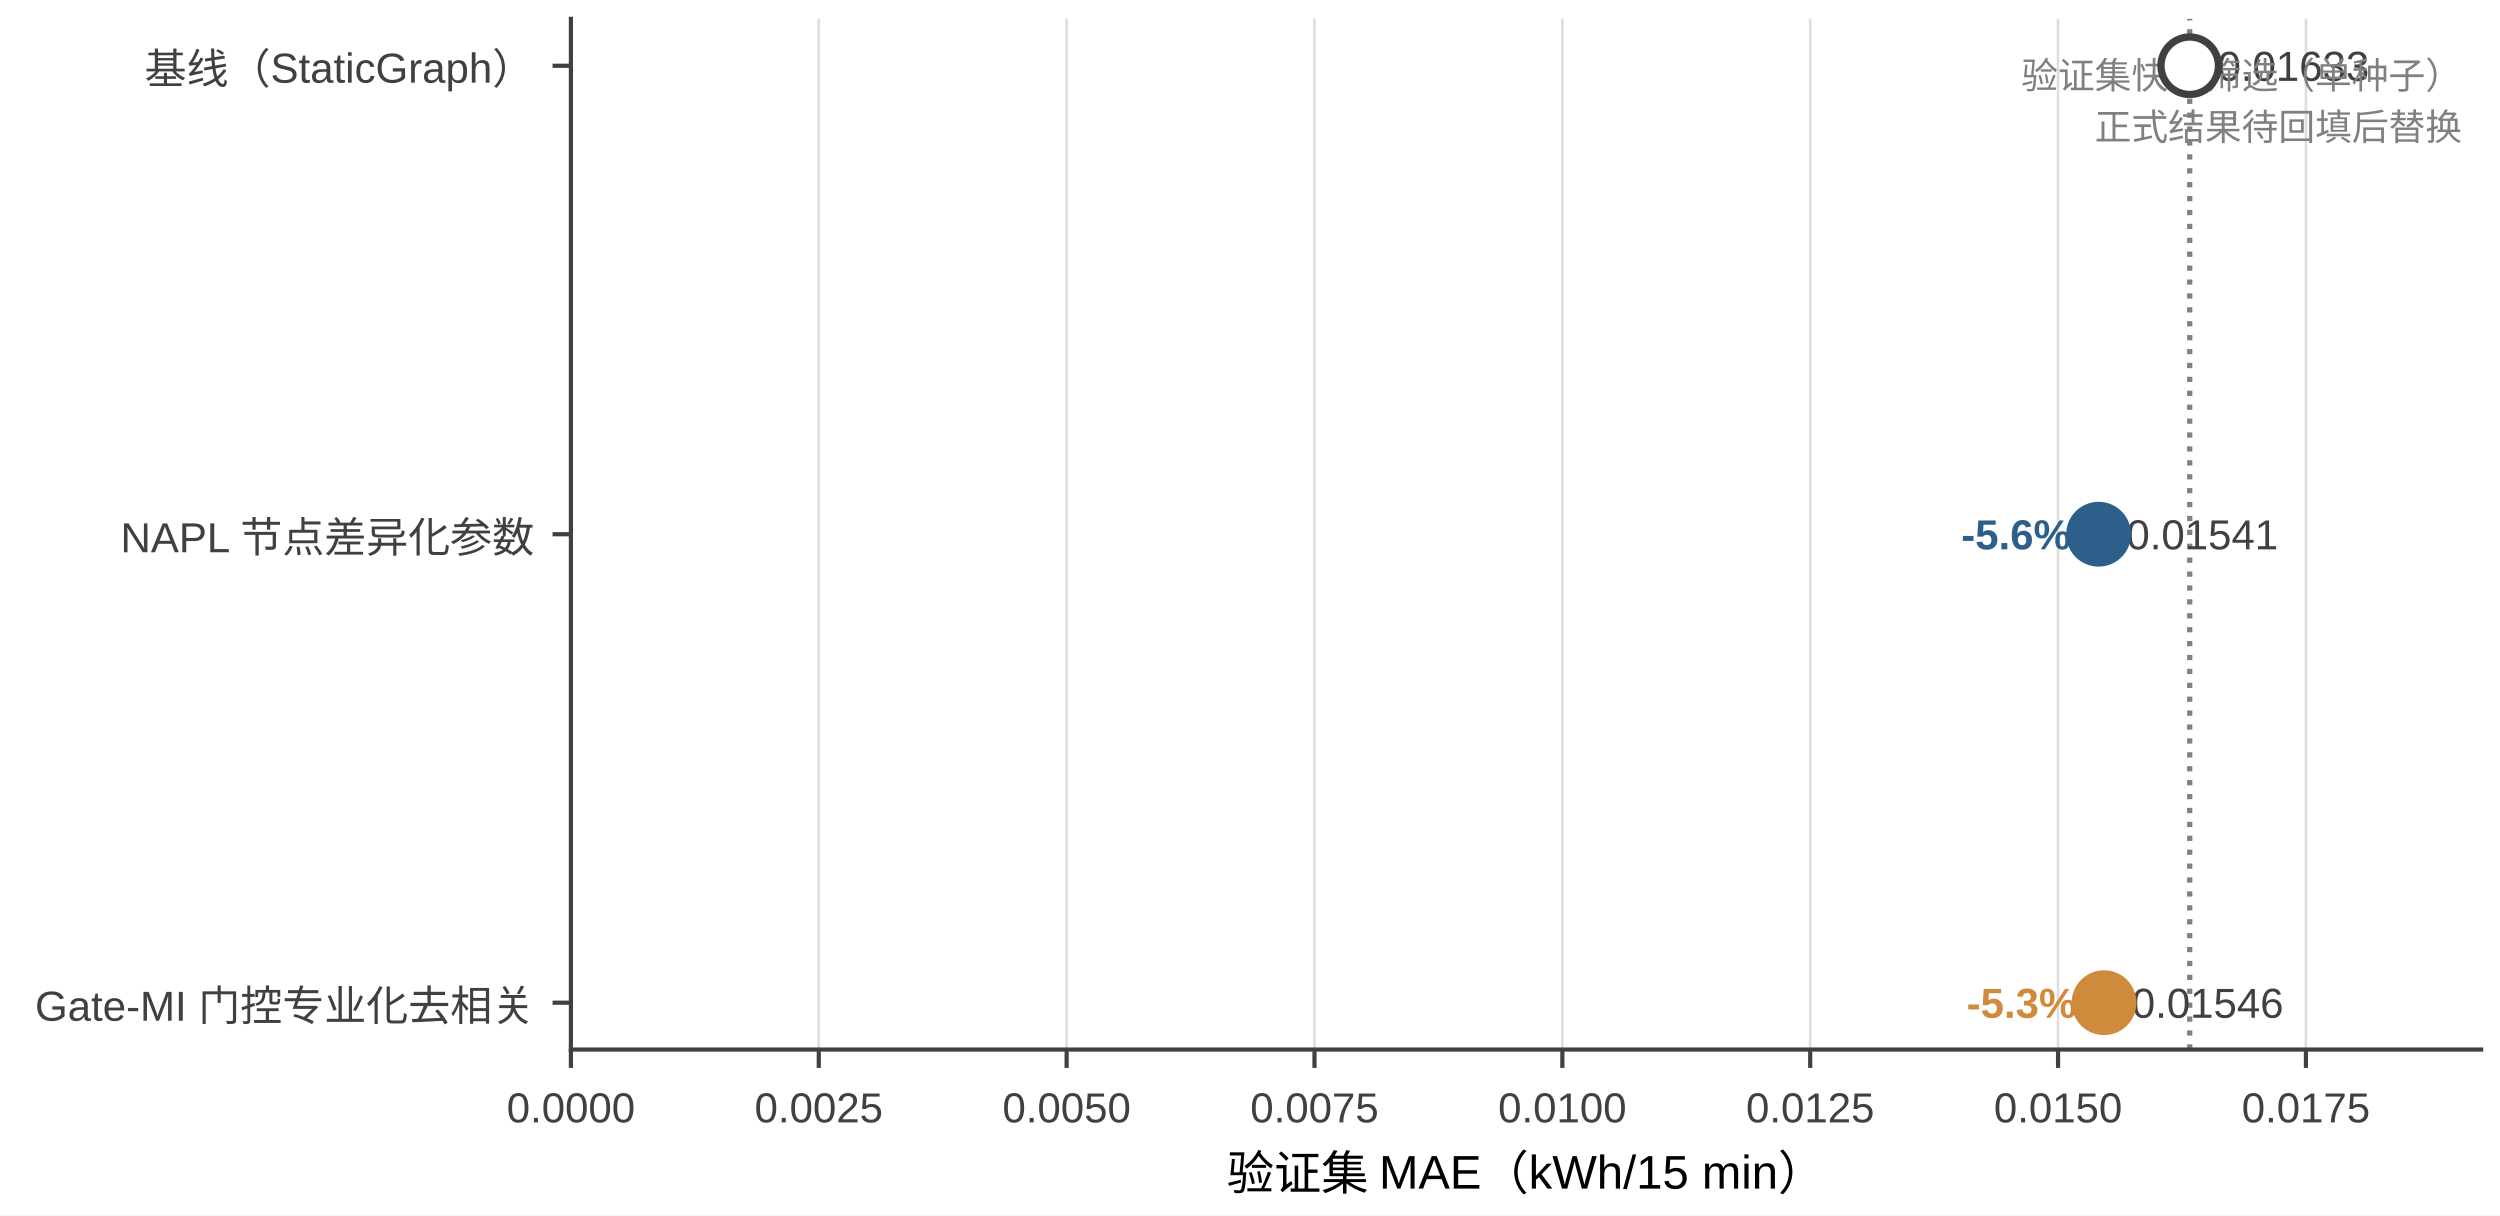
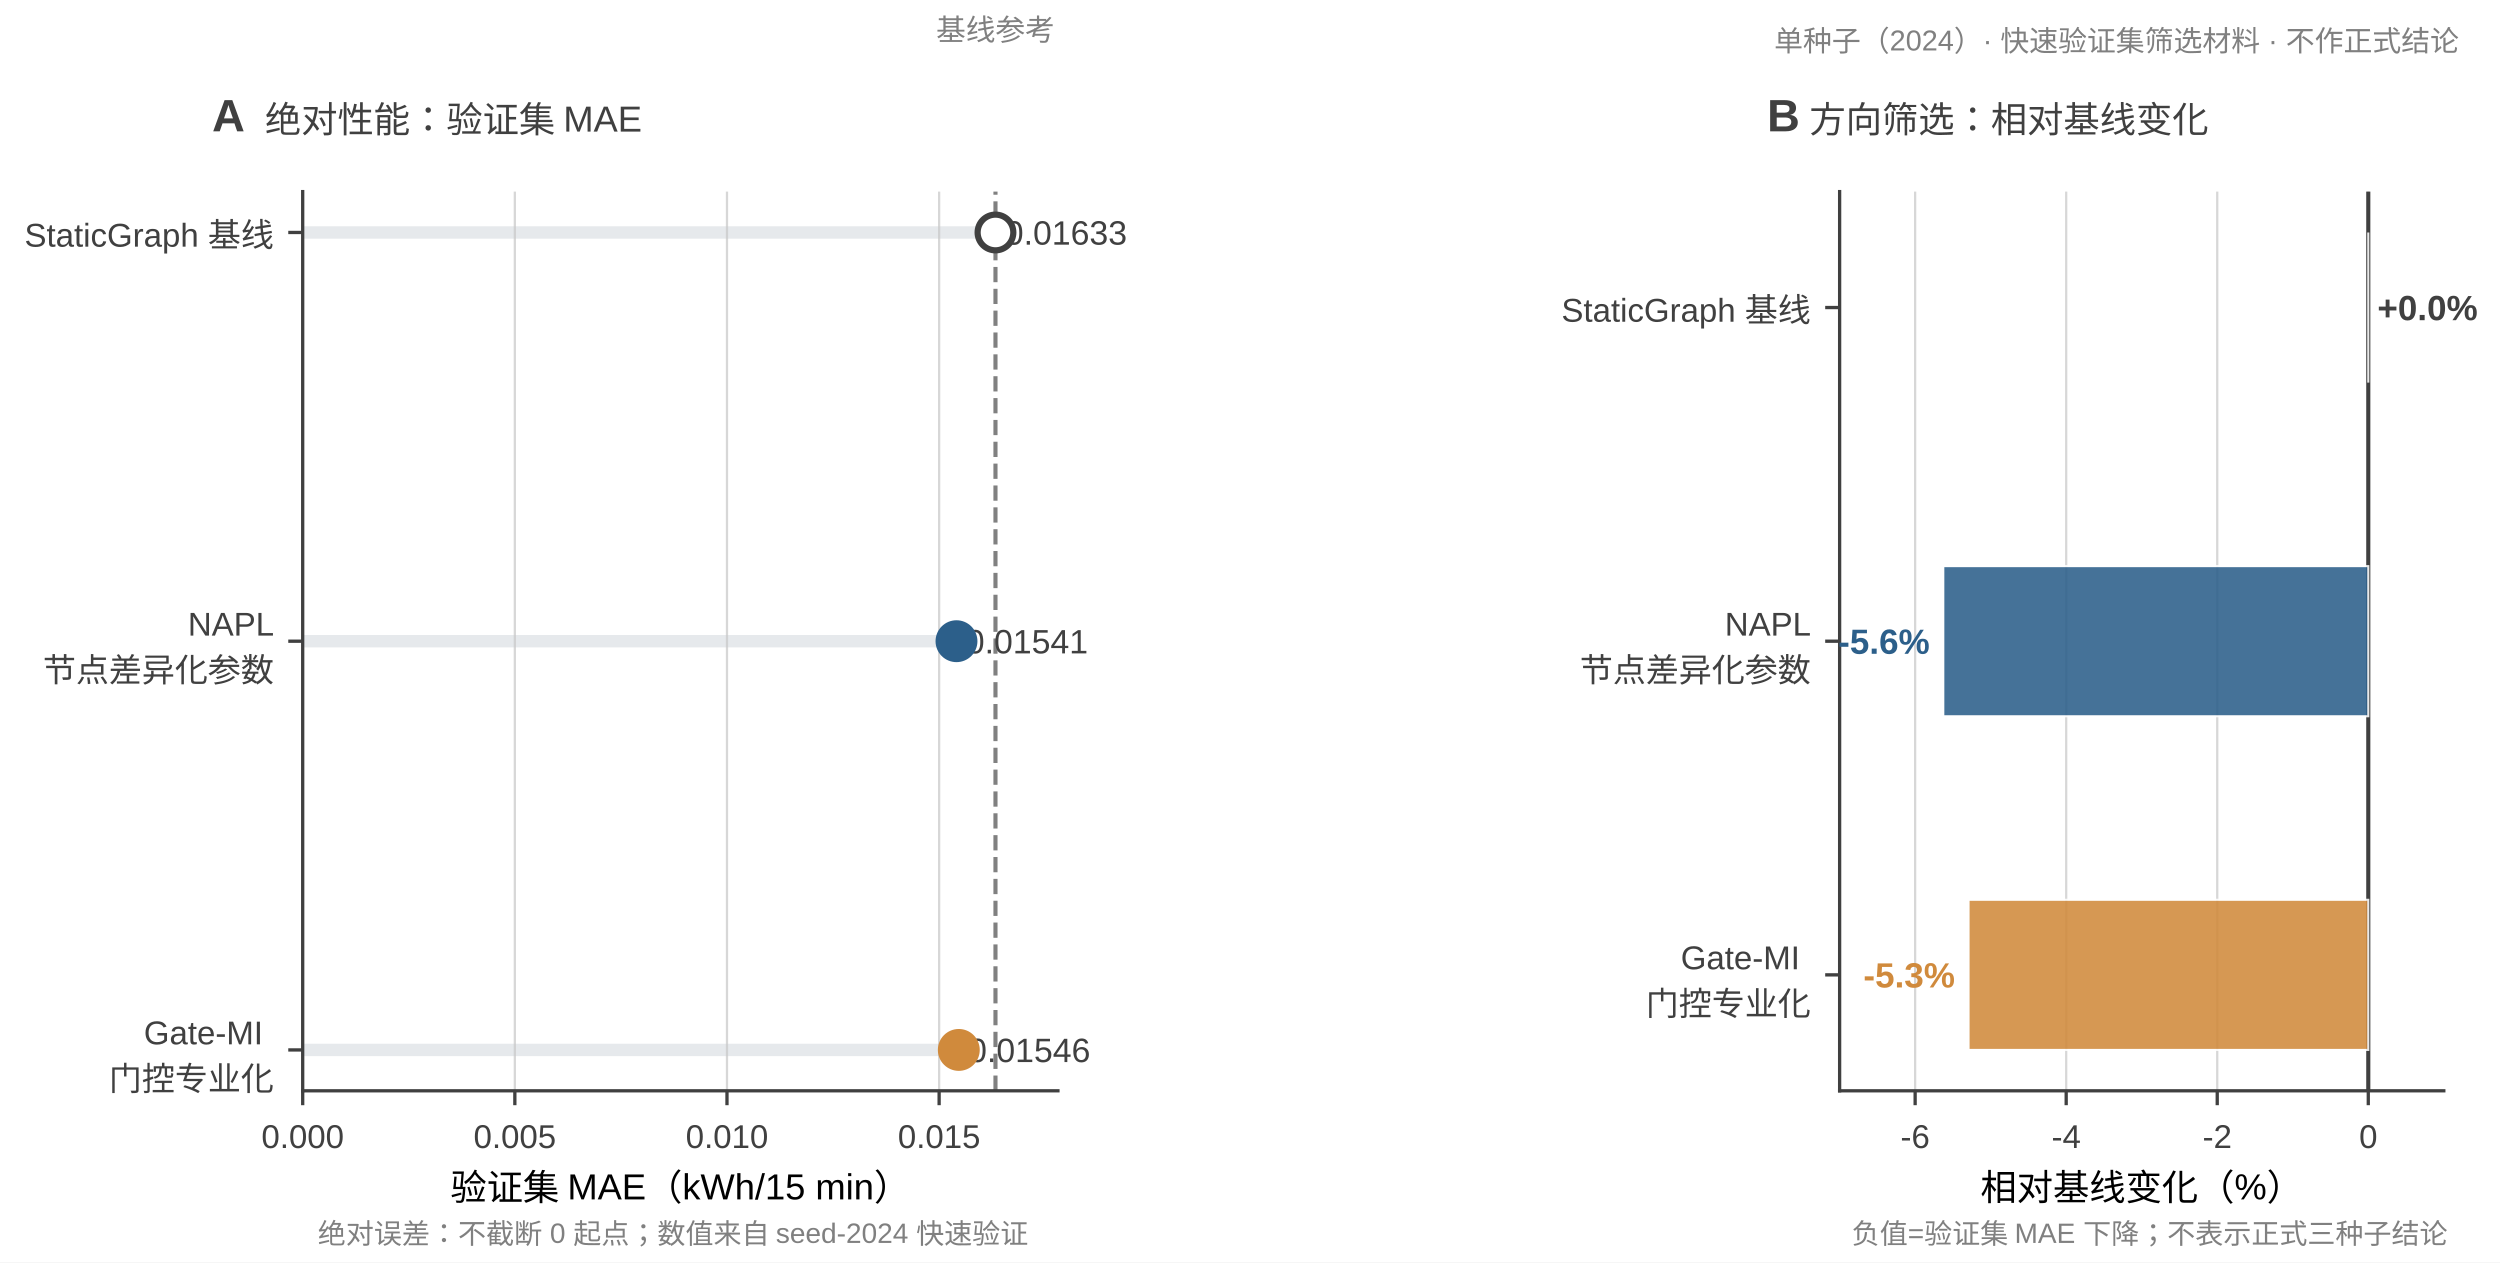
- <svg xmlns="http://www.w3.org/2000/svg" xmlns:xlink="http://www.w3.org/1999/xlink" width="476.4pt" height="231.6pt" viewBox="0 0 476.4 231.6" version="1.1">
+ <svg xmlns="http://www.w3.org/2000/svg" xmlns:xlink="http://www.w3.org/1999/xlink" width="606.28pt" height="306.154pt" viewBox="0 0 606.28 306.154" version="1.1">
  <defs>
    <style type="text/css">*{stroke-linejoin: round; stroke-linecap: butt}</style>
  </defs>
  <g id="figure_1">
    <g id="patch_1">
-       <path d="M 0 231.6  L 476.4 231.6  L 476.4 0  L 0 0  z " style="fill: #ffffff" />
+       <path d="M 0 306.154  L 606.28 306.154  L 606.28 0  L 0 0  z " style="fill: #ffffff" />
    </g>
    <g id="axes_1">
      <g id="patch_2">
-         <path d="M 108.793 200  L 472.8 200  L 472.8 3.6  L 108.793 3.6  z " style="fill: #ffffff" />
+         <path d="M 73.407 264.531  L 256.56 264.531  L 256.56 46.467  L 73.407 46.467  z " style="fill: #ffffff" />
+       </g>
+       <g id="LineCollection_1">
+         <path d="M 73.407 56.379  L 241.414 56.379  " clip-path="url(#pc84cbf4bb6)" style="fill: none; stroke: #e6e9ec; stroke-width: 3" />
+       </g>
+       <g id="LineCollection_2">
+         <path d="M 73.407 155.499  L 231.96 155.499  " clip-path="url(#pc84cbf4bb6)" style="fill: none; stroke: #e6e9ec; stroke-width: 3" />
+       </g>
+       <g id="LineCollection_3">
+         <path d="M 73.407 254.619  L 232.521 254.619  " clip-path="url(#pc84cbf4bb6)" style="fill: none; stroke: #e6e9ec; stroke-width: 3" />
      </g>
      <g id="matplotlib.axis_1">
        <g id="xtick_1">
          <g id="line2d_1">
-             <path d="M 108.793 200  L 108.793 3.6  " clip-path="url(#pc2a980e1f6)" style="fill: none; stroke: #c8c8c8; stroke-opacity: 0.6; stroke-width: 0.5; stroke-linecap: square" />
+             <path d="M 73.407 264.531  L 73.407 46.467  " clip-path="url(#pc84cbf4bb6)" style="fill: none; stroke: #c8c8c8; stroke-opacity: 0.72; stroke-width: 0.55; stroke-linecap: square" />
          </g>
          <g id="line2d_2">
            <defs>
-               <path id="m106926cb60" d="M 0 0  L 0 3.5  " style="stroke: #404040; stroke-width: 0.8" />
+               <path id="mcd61b8259a" d="M 0 0  L 0 3.5  " style="stroke: #404040; stroke-width: 0.8" />
            </defs>
            <g>
-               <use xlink:href="#m106926cb60" x="108.793" y="200" style="fill: #404040; stroke: #404040; stroke-width: 0.8" />
+               <use xlink:href="#mcd61b8259a" x="73.407" y="264.531" style="fill: #404040; stroke: #404040; stroke-width: 0.8" />
            </g>
          </g>
          <g id="text_1">
-             <text style="font-size: 8px; font-family: 'PingFang SC', 'Arial', 'Helvetica', 'DejaVu Sans', sans-serif; text-anchor: middle; fill: #404040" x="108.793" y="213.88" transform="rotate(-0 108.7925 213.8795)">0.0000</text>
+             <text style="font-size: 8px; font-family: 'PingFang SC', 'Arial', 'Helvetica', 'DejaVu Sans', sans-serif; text-anchor: middle; fill: #404040" x="73.407" y="278.411" transform="rotate(-0 73.4075 278.4112)">0.000</text>
          </g>
        </g>
        <g id="xtick_2">
          <g id="line2d_3">
-             <path d="M 156.024 200  L 156.024 3.6  " clip-path="url(#pc2a980e1f6)" style="fill: none; stroke: #c8c8c8; stroke-opacity: 0.6; stroke-width: 0.5; stroke-linecap: square" />
+             <path d="M 124.855 264.531  L 124.855 46.467  " clip-path="url(#pc84cbf4bb6)" style="fill: none; stroke: #c8c8c8; stroke-opacity: 0.72; stroke-width: 0.55; stroke-linecap: square" />
          </g>
          <g id="line2d_4">
            <g>
-               <use xlink:href="#m106926cb60" x="156.024" y="200" style="fill: #404040; stroke: #404040; stroke-width: 0.8" />
+               <use xlink:href="#mcd61b8259a" x="124.855" y="264.531" style="fill: #404040; stroke: #404040; stroke-width: 0.8" />
            </g>
          </g>
          <g id="text_2">
-             <text style="font-size: 8px; font-family: 'PingFang SC', 'Arial', 'Helvetica', 'DejaVu Sans', sans-serif; text-anchor: middle; fill: #404040" x="156.024" y="213.88" transform="rotate(-0 156.0243 213.8795)">0.0025</text>
+             <text style="font-size: 8px; font-family: 'PingFang SC', 'Arial', 'Helvetica', 'DejaVu Sans', sans-serif; text-anchor: middle; fill: #404040" x="124.855" y="278.411" transform="rotate(-0 124.8548 278.4112)">0.005</text>
          </g>
        </g>
        <g id="xtick_3">
          <g id="line2d_5">
-             <path d="M 203.256 200  L 203.256 3.6  " clip-path="url(#pc2a980e1f6)" style="fill: none; stroke: #c8c8c8; stroke-opacity: 0.6; stroke-width: 0.5; stroke-linecap: square" />
+             <path d="M 176.302 264.531  L 176.302 46.467  " clip-path="url(#pc84cbf4bb6)" style="fill: none; stroke: #c8c8c8; stroke-opacity: 0.72; stroke-width: 0.55; stroke-linecap: square" />
          </g>
          <g id="line2d_6">
            <g>
-               <use xlink:href="#m106926cb60" x="203.256" y="200" style="fill: #404040; stroke: #404040; stroke-width: 0.8" />
+               <use xlink:href="#mcd61b8259a" x="176.302" y="264.531" style="fill: #404040; stroke: #404040; stroke-width: 0.8" />
            </g>
          </g>
          <g id="text_3">
-             <text style="font-size: 8px; font-family: 'PingFang SC', 'Arial', 'Helvetica', 'DejaVu Sans', sans-serif; text-anchor: middle; fill: #404040" x="203.256" y="213.88" transform="rotate(-0 203.2562 213.8795)">0.0050</text>
+             <text style="font-size: 8px; font-family: 'PingFang SC', 'Arial', 'Helvetica', 'DejaVu Sans', sans-serif; text-anchor: middle; fill: #404040" x="176.302" y="278.411" transform="rotate(-0 176.3021 278.4112)">0.010</text>
          </g>
        </g>
        <g id="xtick_4">
          <g id="line2d_7">
-             <path d="M 250.488 200  L 250.488 3.6  " clip-path="url(#pc2a980e1f6)" style="fill: none; stroke: #c8c8c8; stroke-opacity: 0.6; stroke-width: 0.5; stroke-linecap: square" />
+             <path d="M 227.749 264.531  L 227.749 46.467  " clip-path="url(#pc84cbf4bb6)" style="fill: none; stroke: #c8c8c8; stroke-opacity: 0.72; stroke-width: 0.55; stroke-linecap: square" />
          </g>
          <g id="line2d_8">
            <g>
-               <use xlink:href="#m106926cb60" x="250.488" y="200" style="fill: #404040; stroke: #404040; stroke-width: 0.8" />
+               <use xlink:href="#mcd61b8259a" x="227.749" y="264.531" style="fill: #404040; stroke: #404040; stroke-width: 0.8" />
            </g>
          </g>
          <g id="text_4">
-             <text style="font-size: 8px; font-family: 'PingFang SC', 'Arial', 'Helvetica', 'DejaVu Sans', sans-serif; text-anchor: middle; fill: #404040" x="250.488" y="213.88" transform="rotate(-0 250.488 213.8795)">0.0075</text>
-           </g>
-         </g>
-         <g id="xtick_5">
-           <g id="line2d_9">
-             <path d="M 297.72 200  L 297.72 3.6  " clip-path="url(#pc2a980e1f6)" style="fill: none; stroke: #c8c8c8; stroke-opacity: 0.6; stroke-width: 0.5; stroke-linecap: square" />
-           </g>
-           <g id="line2d_10">
-             <g>
-               <use xlink:href="#m106926cb60" x="297.72" y="200" style="fill: #404040; stroke: #404040; stroke-width: 0.8" />
-             </g>
-           </g>
-           <g id="text_5">
-             <text style="font-size: 8px; font-family: 'PingFang SC', 'Arial', 'Helvetica', 'DejaVu Sans', sans-serif; text-anchor: middle; fill: #404040" x="297.72" y="213.88" transform="rotate(-0 297.7198 213.8795)">0.0100</text>
-           </g>
-         </g>
-         <g id="xtick_6">
-           <g id="line2d_11">
-             <path d="M 344.952 200  L 344.952 3.6  " clip-path="url(#pc2a980e1f6)" style="fill: none; stroke: #c8c8c8; stroke-opacity: 0.6; stroke-width: 0.5; stroke-linecap: square" />
-           </g>
-           <g id="line2d_12">
-             <g>
-               <use xlink:href="#m106926cb60" x="344.952" y="200" style="fill: #404040; stroke: #404040; stroke-width: 0.8" />
-             </g>
-           </g>
-           <g id="text_6">
-             <text style="font-size: 8px; font-family: 'PingFang SC', 'Arial', 'Helvetica', 'DejaVu Sans', sans-serif; text-anchor: middle; fill: #404040" x="344.952" y="213.88" transform="rotate(-0 344.9516 213.8795)">0.0125</text>
-           </g>
-         </g>
-         <g id="xtick_7">
-           <g id="line2d_13">
-             <path d="M 392.183 200  L 392.183 3.6  " clip-path="url(#pc2a980e1f6)" style="fill: none; stroke: #c8c8c8; stroke-opacity: 0.6; stroke-width: 0.5; stroke-linecap: square" />
-           </g>
-           <g id="line2d_14">
-             <g>
-               <use xlink:href="#m106926cb60" x="392.183" y="200" style="fill: #404040; stroke: #404040; stroke-width: 0.8" />
-             </g>
-           </g>
-           <g id="text_7">
-             <text style="font-size: 8px; font-family: 'PingFang SC', 'Arial', 'Helvetica', 'DejaVu Sans', sans-serif; text-anchor: middle; fill: #404040" x="392.183" y="213.88" transform="rotate(-0 392.1835 213.8795)">0.0150</text>
-           </g>
-         </g>
-         <g id="xtick_8">
-           <g id="line2d_15">
-             <path d="M 439.415 200  L 439.415 3.6  " clip-path="url(#pc2a980e1f6)" style="fill: none; stroke: #c8c8c8; stroke-opacity: 0.6; stroke-width: 0.5; stroke-linecap: square" />
-           </g>
-           <g id="line2d_16">
-             <g>
-               <use xlink:href="#m106926cb60" x="439.415" y="200" style="fill: #404040; stroke: #404040; stroke-width: 0.8" />
-             </g>
-           </g>
-           <g id="text_8">
-             <text style="font-size: 8px; font-family: 'PingFang SC', 'Arial', 'Helvetica', 'DejaVu Sans', sans-serif; text-anchor: middle; fill: #404040" x="439.415" y="213.88" transform="rotate(-0 439.4153 213.8795)">0.0175</text>
-           </g>
-         </g>
-         <g id="text_9">
-           <text style="font-size: 9px; font-family: 'PingFang SC', 'Arial', 'Helvetica', 'DejaVu Sans', sans-serif; text-anchor: middle" x="290.796" y="226.74" transform="rotate(-0 290.796 226.7395)">验证集 MAE（kWh/15 min）</text>
+             <text style="font-size: 8px; font-family: 'PingFang SC', 'Arial', 'Helvetica', 'DejaVu Sans', sans-serif; text-anchor: middle; fill: #404040" x="227.749" y="278.411" transform="rotate(-0 227.7495 278.4112)">0.015</text>
+           </g>
+         </g>
+         <g id="text_5">
+           <text style="font-size: 8.8px; font-family: 'PingFang SC', 'Arial', 'Helvetica', 'DejaVu Sans', sans-serif; text-anchor: middle" x="164.984" y="291.099" transform="rotate(-0 164.9837 291.0992)">验证集 MAE（kWh/15 min）</text>
        </g>
      </g>
      <g id="matplotlib.axis_2">
        <g id="ytick_1">
-           <g id="line2d_17">
+           <g id="line2d_9">
            <defs>
-               <path id="mdd0e8ecd3e" d="M 0 0  L -3.5 0  " style="stroke: #404040; stroke-width: 0.8" />
+               <path id="mdaab9b5d27" d="M 0 0  L -3.5 0  " style="stroke: #404040; stroke-width: 0.8" />
            </defs>
            <g>
-               <use xlink:href="#mdd0e8ecd3e" x="108.793" y="12.527" style="fill: #404040; stroke: #404040; stroke-width: 0.8" />
-             </g>
-           </g>
-           <g id="text_10">
-             <text style="font-size: 8px; font-family: 'PingFang SC', 'Arial', 'Helvetica', 'DejaVu Sans', sans-serif; text-anchor: end; fill: #404040" x="101.793" y="15.967" transform="rotate(-0 101.7925 15.96725)">基线（StaticGraph）</text>
+               <use xlink:href="#mdaab9b5d27" x="73.407" y="56.379" style="fill: #404040; stroke: #404040; stroke-width: 0.8" />
+             </g>
+           </g>
+           <g id="text_6">
+             <text style="font-size: 8px; font-family: 'PingFang SC', 'Arial', 'Helvetica', 'DejaVu Sans', sans-serif; text-anchor: end; fill: #404040" x="66.407" y="59.819" transform="rotate(-0 66.4075 59.81854)">StaticGraph 基线</text>
          </g>
        </g>
        <g id="ytick_2">
-           <g id="line2d_18">
-             <g>
-               <use xlink:href="#mdd0e8ecd3e" x="108.793" y="101.8" style="fill: #404040; stroke: #404040; stroke-width: 0.8" />
-             </g>
-           </g>
-           <g id="text_11">
-             <text style="font-size: 8px; font-family: 'PingFang SC', 'Arial', 'Helvetica', 'DejaVu Sans', sans-serif; text-anchor: end; fill: #404040" x="101.793" y="105.24" transform="rotate(-0 101.7925 105.2398)">NAPL 节点差异化参数</text>
+           <g id="line2d_10">
+             <g>
+               <use xlink:href="#mdaab9b5d27" x="73.407" y="155.499" style="fill: #404040; stroke: #404040; stroke-width: 0.8" />
+             </g>
+           </g>
+           <g id="text_7">
+             <text style="font-size: 8px; font-family: 'PingFang SC', 'Arial', 'Helvetica', 'DejaVu Sans', sans-serif; fill: #404040" transform="translate(45.55875 154.1389)">NAPL</text>
+             <text style="font-size: 8px; font-family: 'PingFang SC', 'Arial', 'Helvetica', 'DejaVu Sans', sans-serif; fill: #404040" transform="translate(10.4075 165.3389)">节点差异化参数</text>
          </g>
        </g>
        <g id="ytick_3">
-           <g id="line2d_19">
-             <g>
-               <use xlink:href="#mdd0e8ecd3e" x="108.793" y="191.072" style="fill: #404040; stroke: #404040; stroke-width: 0.8" />
-             </g>
-           </g>
-           <g id="text_12">
-             <text style="font-size: 8px; font-family: 'PingFang SC', 'Arial', 'Helvetica', 'DejaVu Sans', sans-serif; text-anchor: end; fill: #404040" x="101.793" y="194.512" transform="rotate(-0 101.7925 194.5123)">Gate-MI 门控专业化去相关</text>
-           </g>
-         </g>
-       </g>
-       <g id="line2d_20">
-         <path d="M 417.273 200  L 417.273 3.6  " clip-path="url(#pc2a980e1f6)" style="fill: none; stroke-dasharray: 1,1.65; stroke-dashoffset: 0; stroke: #808080" />
+           <g id="line2d_11">
+             <g>
+               <use xlink:href="#mdaab9b5d27" x="73.407" y="254.619" style="fill: #404040; stroke: #404040; stroke-width: 0.8" />
+             </g>
+           </g>
+           <g id="text_8">
+             <text style="font-size: 8px; font-family: 'PingFang SC', 'Arial', 'Helvetica', 'DejaVu Sans', sans-serif; fill: #404040" transform="translate(34.87875 253.2592)">Gate-MI</text>
+             <text style="font-size: 8px; font-family: 'PingFang SC', 'Arial', 'Helvetica', 'DejaVu Sans', sans-serif; fill: #404040" transform="translate(26.4075 264.4592)">门控专业化</text>
+           </g>
+         </g>
+       </g>
+       <g id="line2d_12">
+         <path d="M 241.414 264.531  L 241.414 46.467  " clip-path="url(#pc84cbf4bb6)" style="fill: none; stroke-dasharray: 3.7,1.6; stroke-dashoffset: 0; stroke: #808080" />
      </g>
      <g id="patch_3">
-         <path d="M 108.793 200  L 108.793 3.6  " style="fill: none; stroke: #404040; stroke-width: 0.8; stroke-linejoin: miter; stroke-linecap: square" />
+         <path d="M 73.407 264.531  L 73.407 46.467  " style="fill: none; stroke: #404040; stroke-width: 0.8; stroke-linejoin: miter; stroke-linecap: square" />
      </g>
      <g id="patch_4">
-         <path d="M 108.793 200  L 472.8 200  " style="fill: none; stroke: #404040; stroke-width: 0.8; stroke-linejoin: miter; stroke-linecap: square" />
+         <path d="M 73.407 264.531  L 256.56 264.531  " style="fill: none; stroke: #404040; stroke-width: 0.8; stroke-linejoin: miter; stroke-linecap: square" />
+       </g>
+       <g id="text_9">
+         <text style="font-size: 8.2px; font-family: 'PingFang SC', 'Arial', 'Helvetica', 'DejaVu Sans', sans-serif; text-anchor: start; fill: #404040" x="243.678" y="59.331" transform="rotate(-0 243.6775 59.33054)">0.01633</text>
+       </g>
+       <g id="text_10">
+         <text style="font-size: 8.2px; font-family: 'PingFang SC', 'Arial', 'Helvetica', 'DejaVu Sans', sans-serif; text-anchor: start; fill: #404040" x="234.224" y="158.451" transform="rotate(-0 234.2236 158.4509)">0.01541</text>
+       </g>
+       <g id="text_11">
+         <text style="font-size: 8.2px; font-family: 'PingFang SC', 'Arial', 'Helvetica', 'DejaVu Sans', sans-serif; text-anchor: start; fill: #404040" x="234.785" y="257.571" transform="rotate(-0 234.7851 257.5712)">0.01546</text>
+       </g>
+       <g id="text_12">
+         <text style="font-size: 7.2px; font-family: 'PingFang SC', 'Arial', 'Helvetica', 'DejaVu Sans', sans-serif; text-anchor: middle; fill: #808080" x="241.414" y="9.792" transform="rotate(-0 241.4139 9.792)">基线参考</text>
      </g>
      <g id="text_13">
-         <text style="font-size: 8px; font-family: 'PingFang SC', 'Arial', 'Helvetica', 'DejaVu Sans', sans-serif; text-anchor: start; fill: #404040" x="422.563" y="15.407" transform="rotate(-0 422.563 15.40725)">0.01633</text>
+         <text style="font-size: 6.8px; font-family: 'PingFang SC', 'Arial', 'Helvetica', 'DejaVu Sans', sans-serif; text-anchor: start; fill: #808080" x="77.071" y="301.602" transform="rotate(-0 77.07055 301.6022)">绝对误差：不截断 0 起点；数值来自 seed-2024 快速验证</text>
      </g>
      <g id="text_14">
-         <text style="font-size: 8px; font-family: 'PingFang SC', 'Arial', 'Helvetica', 'DejaVu Sans', sans-serif; text-anchor: start; fill: #404040" x="405.204" y="104.68" transform="rotate(-0 405.2043 104.6798)">0.01541</text>
+         <text style="font-weight: 700; font-size: 11px; font-family: 'PingFang SC', 'Arial', 'Helvetica', 'DejaVu Sans', sans-serif; text-anchor: start; fill: #404040" x="51.429" y="31.843" transform="rotate(-0 51.42921 31.84263)">A</text>
      </g>
      <g id="text_15">
-         <text style="font-weight: 700; font-size: 8px; font-family: 'PingFang SC', 'Arial', 'Helvetica', 'DejaVu Sans', sans-serif; text-anchor: end; fill: #2c5f8a" x="394.624" y="104.68" transform="rotate(-0 394.6244 104.6798)">-5.6%</text>
-       </g>
-       <g id="text_16">
-         <text style="font-size: 8px; font-family: 'PingFang SC', 'Arial', 'Helvetica', 'DejaVu Sans', sans-serif; text-anchor: start; fill: #404040" x="406.235" y="193.952" transform="rotate(-0 406.2354 193.9523)">0.01546</text>
-       </g>
-       <g id="text_17">
-         <text style="font-weight: 700; font-size: 8px; font-family: 'PingFang SC', 'Arial', 'Helvetica', 'DejaVu Sans', sans-serif; text-anchor: end; fill: #d08a3c" x="395.656" y="193.952" transform="rotate(-0 395.6555 193.9523)">-5.3%</text>
-       </g>
-       <g id="text_18">
-         <text style="font-size: 7px; font-family: 'PingFang SC', 'Arial', 'Helvetica', 'DejaVu Sans', sans-serif; fill: #808080" transform="translate(385.1594 16.91199)">验证集快速筛选（单种子）</text>
-         <text style="font-size: 7px; font-family: 'PingFang SC', 'Arial', 'Helvetica', 'DejaVu Sans', sans-serif; fill: #808080" transform="translate(399.1594 26.71199)">正式结果待回填后替换</text>
+         <text style="font-size: 8.8px; font-family: 'PingFang SC', 'Arial', 'Helvetica', 'DejaVu Sans', sans-serif; text-anchor: start; fill: #404040" x="64.25" y="32.151" transform="rotate(-0 64.24988 32.15063)">绝对性能：验证集 MAE</text>
      </g>
      <g id="PathCollection_1">
        <defs>
-           <path id="m2da39f7ebb" d="M 0 5.477  C 1.453 5.477 2.846 4.9 3.873 3.873  C 4.9 2.846 5.477 1.453 5.477 0  C 5.477 -1.453 4.9 -2.846 3.873 -3.873  C 2.846 -4.9 1.453 -5.477 0 -5.477  C -1.453 -5.477 -2.846 -4.9 -3.873 -3.873  C -4.9 -2.846 -5.477 -1.453 -5.477 0  C -5.477 1.453 -4.9 2.846 -3.873 3.873  C -2.846 4.9 -1.453 5.477 0 5.477  z " style="stroke: #404040; stroke-width: 1.4" />
+           <path id="m8e04e44c29" d="M 0 4.33  C 1.148 4.33 2.25 3.874 3.062 3.062  C 3.874 2.25 4.33 1.148 4.33 0  C 4.33 -1.148 3.874 -2.25 3.062 -3.062  C 2.25 -3.874 1.148 -4.33 0 -4.33  C -1.148 -4.33 -2.25 -3.874 -3.062 -3.062  C -3.874 -2.25 -4.33 -1.148 -4.33 0  C -4.33 1.148 -3.874 2.25 -3.062 3.062  C -2.25 3.874 -1.148 4.33 0 4.33  z " style="stroke: #404040; stroke-width: 1.5" />
        </defs>
-         <g clip-path="url(#pc2a980e1f6)">
-           <use xlink:href="#m2da39f7ebb" x="417.273" y="12.527" style="fill: #ffffff; stroke: #404040; stroke-width: 1.4" />
+         <g clip-path="url(#pc84cbf4bb6)">
+           <use xlink:href="#m8e04e44c29" x="241.414" y="56.379" style="fill: #ffffff; stroke: #404040; stroke-width: 1.5" />
        </g>
      </g>
      <g id="PathCollection_2">
        <defs>
-           <path id="m95c3ce6311" d="M 0 5.477  C 1.453 5.477 2.846 4.9 3.873 3.873  C 4.9 2.846 5.477 1.453 5.477 0  C 5.477 -1.453 4.9 -2.846 3.873 -3.873  C 2.846 -4.9 1.453 -5.477 0 -5.477  C -1.453 -5.477 -2.846 -4.9 -3.873 -3.873  C -4.9 -2.846 -5.477 -1.453 -5.477 0  C -5.477 1.453 -4.9 2.846 -3.873 3.873  C -2.846 4.9 -1.453 5.477 0 5.477  z " style="stroke: #2c5f8a; stroke-width: 1.4" />
+           <path id="m91a28dc596" d="M 0 4.33  C 1.148 4.33 2.25 3.874 3.062 3.062  C 3.874 2.25 4.33 1.148 4.33 0  C 4.33 -1.148 3.874 -2.25 3.062 -3.062  C 2.25 -3.874 1.148 -4.33 0 -4.33  C -1.148 -4.33 -2.25 -3.874 -3.062 -3.062  C -3.874 -2.25 -4.33 -1.148 -4.33 0  C -4.33 1.148 -3.874 2.25 -3.062 3.062  C -2.25 3.874 -1.148 4.33 0 4.33  z " style="stroke: #2c5f8a; stroke-width: 1.5" />
        </defs>
-         <g clip-path="url(#pc2a980e1f6)">
-           <use xlink:href="#m95c3ce6311" x="399.914" y="101.8" style="fill: #2c5f8a; stroke: #2c5f8a; stroke-width: 1.4" />
+         <g clip-path="url(#pc84cbf4bb6)">
+           <use xlink:href="#m91a28dc596" x="231.96" y="155.499" style="fill: #2c5f8a; stroke: #2c5f8a; stroke-width: 1.5" />
        </g>
      </g>
      <g id="PathCollection_3">
        <defs>
-           <path id="m716bac7b4b" d="M 0 5.477  C 1.453 5.477 2.846 4.9 3.873 3.873  C 4.9 2.846 5.477 1.453 5.477 0  C 5.477 -1.453 4.9 -2.846 3.873 -3.873  C 2.846 -4.9 1.453 -5.477 0 -5.477  C -1.453 -5.477 -2.846 -4.9 -3.873 -3.873  C -4.9 -2.846 -5.477 -1.453 -5.477 0  C -5.477 1.453 -4.9 2.846 -3.873 3.873  C -2.846 4.9 -1.453 5.477 0 5.477  z " style="stroke: #d08a3c; stroke-width: 1.4" />
+           <path id="m2bd3e95912" d="M 0 4.33  C 1.148 4.33 2.25 3.874 3.062 3.062  C 3.874 2.25 4.33 1.148 4.33 0  C 4.33 -1.148 3.874 -2.25 3.062 -3.062  C 2.25 -3.874 1.148 -4.33 0 -4.33  C -1.148 -4.33 -2.25 -3.874 -3.062 -3.062  C -3.874 -2.25 -4.33 -1.148 -4.33 0  C -4.33 1.148 -3.874 2.25 -3.062 3.062  C -2.25 3.874 -1.148 4.33 0 4.33  z " style="stroke: #d08a3c; stroke-width: 1.5" />
        </defs>
-         <g clip-path="url(#pc2a980e1f6)">
-           <use xlink:href="#m716bac7b4b" x="400.945" y="191.072" style="fill: #d08a3c; stroke: #d08a3c; stroke-width: 1.4" />
-         </g>
-       </g>
+         <g clip-path="url(#pc84cbf4bb6)">
+           <use xlink:href="#m2bd3e95912" x="232.521" y="254.619" style="fill: #d08a3c; stroke: #d08a3c; stroke-width: 1.5" />
+         </g>
+       </g>
+     </g>
+     <g id="axes_2">
+       <g id="patch_5">
+         <path d="M 446.13 264.531  L 592.652 264.531  L 592.652 46.467  L 446.13 46.467  z " style="fill: #ffffff" />
+       </g>
+       <g id="matplotlib.axis_3">
+         <g id="xtick_5">
+           <g id="line2d_13">
+             <path d="M 464.445 264.531  L 464.445 46.467  " clip-path="url(#pc55686c158)" style="fill: none; stroke: #c8c8c8; stroke-opacity: 0.72; stroke-width: 0.55; stroke-linecap: square" />
+           </g>
+           <g id="line2d_14">
+             <g>
+               <use xlink:href="#mcd61b8259a" x="464.445" y="264.531" style="fill: #404040; stroke: #404040; stroke-width: 0.8" />
+             </g>
+           </g>
+           <g id="text_16">
+             <text style="font-size: 8px; font-family: 'PingFang SC', 'Arial', 'Helvetica', 'DejaVu Sans', sans-serif; text-anchor: middle; fill: #404040" x="464.445" y="278.411" transform="rotate(-0 464.4452 278.4112)">-6</text>
+           </g>
+         </g>
+         <g id="xtick_6">
+           <g id="line2d_15">
+             <path d="M 501.076 264.531  L 501.076 46.467  " clip-path="url(#pc55686c158)" style="fill: none; stroke: #c8c8c8; stroke-opacity: 0.72; stroke-width: 0.55; stroke-linecap: square" />
+           </g>
+           <g id="line2d_16">
+             <g>
+               <use xlink:href="#mcd61b8259a" x="501.076" y="264.531" style="fill: #404040; stroke: #404040; stroke-width: 0.8" />
+             </g>
+           </g>
+           <g id="text_17">
+             <text style="font-size: 8px; font-family: 'PingFang SC', 'Arial', 'Helvetica', 'DejaVu Sans', sans-serif; text-anchor: middle; fill: #404040" x="501.076" y="278.411" transform="rotate(-0 501.0757 278.4112)">-4</text>
+           </g>
+         </g>
+         <g id="xtick_7">
+           <g id="line2d_17">
+             <path d="M 537.706 264.531  L 537.706 46.467  " clip-path="url(#pc55686c158)" style="fill: none; stroke: #c8c8c8; stroke-opacity: 0.72; stroke-width: 0.55; stroke-linecap: square" />
+           </g>
+           <g id="line2d_18">
+             <g>
+               <use xlink:href="#mcd61b8259a" x="537.706" y="264.531" style="fill: #404040; stroke: #404040; stroke-width: 0.8" />
+             </g>
+           </g>
+           <g id="text_18">
+             <text style="font-size: 8px; font-family: 'PingFang SC', 'Arial', 'Helvetica', 'DejaVu Sans', sans-serif; text-anchor: middle; fill: #404040" x="537.706" y="278.411" transform="rotate(-0 537.7061 278.4112)">-2</text>
+           </g>
+         </g>
+         <g id="xtick_8">
+           <g id="line2d_19">
+             <path d="M 574.337 264.531  L 574.337 46.467  " clip-path="url(#pc55686c158)" style="fill: none; stroke: #c8c8c8; stroke-opacity: 0.72; stroke-width: 0.55; stroke-linecap: square" />
+           </g>
+           <g id="line2d_20">
+             <g>
+               <use xlink:href="#mcd61b8259a" x="574.337" y="264.531" style="fill: #404040; stroke: #404040; stroke-width: 0.8" />
+             </g>
+           </g>
+           <g id="text_19">
+             <text style="font-size: 8px; font-family: 'PingFang SC', 'Arial', 'Helvetica', 'DejaVu Sans', sans-serif; text-anchor: middle; fill: #404040" x="574.337" y="278.411" transform="rotate(-0 574.3366 278.4112)">0</text>
+           </g>
+         </g>
+         <g id="text_20">
+           <text style="font-size: 8.8px; font-family: 'PingFang SC', 'Arial', 'Helvetica', 'DejaVu Sans', sans-serif; text-anchor: middle" x="519.391" y="291.099" transform="rotate(-0 519.3909 291.0992)">相对基线变化（%）</text>
+         </g>
+       </g>
+       <g id="matplotlib.axis_4">
+         <g id="ytick_4">
+           <g id="line2d_21">
+             <g>
+               <use xlink:href="#mdaab9b5d27" x="446.13" y="74.584" style="fill: #404040; stroke: #404040; stroke-width: 0.8" />
+             </g>
+           </g>
+           <g id="text_21">
+             <text style="font-size: 8px; font-family: 'PingFang SC', 'Arial', 'Helvetica', 'DejaVu Sans', sans-serif; text-anchor: end; fill: #404040" x="439.13" y="78.024" transform="rotate(-0 439.1299 78.02432)">StaticGraph 基线</text>
+           </g>
+         </g>
+         <g id="ytick_5">
+           <g id="line2d_22">
+             <g>
+               <use xlink:href="#mdaab9b5d27" x="446.13" y="155.499" style="fill: #404040; stroke: #404040; stroke-width: 0.8" />
+             </g>
+           </g>
+           <g id="text_22">
+             <text style="font-size: 8px; font-family: 'PingFang SC', 'Arial', 'Helvetica', 'DejaVu Sans', sans-serif; fill: #404040" transform="translate(418.2812 154.1389)">NAPL</text>
+             <text style="font-size: 8px; font-family: 'PingFang SC', 'Arial', 'Helvetica', 'DejaVu Sans', sans-serif; fill: #404040" transform="translate(383.1299 165.3389)">节点差异化参数</text>
+           </g>
+         </g>
+         <g id="ytick_6">
+           <g id="line2d_23">
+             <g>
+               <use xlink:href="#mdaab9b5d27" x="446.13" y="236.413" style="fill: #404040; stroke: #404040; stroke-width: 0.8" />
+             </g>
+           </g>
+           <g id="text_23">
+             <text style="font-size: 8px; font-family: 'PingFang SC', 'Arial', 'Helvetica', 'DejaVu Sans', sans-serif; fill: #404040" transform="translate(407.6012 235.0534)">Gate-MI</text>
+             <text style="font-size: 8px; font-family: 'PingFang SC', 'Arial', 'Helvetica', 'DejaVu Sans', sans-serif; fill: #404040" transform="translate(399.1299 246.2534)">门控专业化</text>
+           </g>
+         </g>
+       </g>
+       <g id="line2d_24">
+         <path d="M 574.337 264.531  L 574.337 46.467  " clip-path="url(#pc55686c158)" style="fill: none; stroke: #404040; stroke-linecap: square" />
+       </g>
+       <g id="patch_6">
+         <path d="M 446.13 264.531  L 446.13 46.467  " style="fill: none; stroke: #404040; stroke-width: 0.8; stroke-linejoin: miter; stroke-linecap: square" />
+       </g>
+       <g id="patch_7">
+         <path d="M 446.13 264.531  L 592.652 264.531  " style="fill: none; stroke: #404040; stroke-width: 0.8; stroke-linejoin: miter; stroke-linecap: square" />
+       </g>
+       <g id="patch_8">
+         <path d="M 574.337 92.79  L 574.337 92.79  L 574.337 56.379  L 574.337 56.379  z " clip-path="url(#pc55686c158)" style="fill: #404040; opacity: 0.88; stroke: #ffffff; stroke-width: 0.5; stroke-linejoin: miter" />
+       </g>
+       <g id="text_24">
+         <text style="font-weight: 700; font-size: 8.5px; font-family: 'PingFang SC', 'Arial', 'Helvetica', 'DejaVu Sans', sans-serif; text-anchor: start; fill: #404040" x="576.534" y="77.644" transform="rotate(-0 576.5345 77.64432)">+0.0%</text>
+       </g>
+       <g id="patch_9">
+         <path d="M 574.337 173.705  L 471.274 173.705  L 471.274 137.293  L 574.337 137.293  z " clip-path="url(#pc55686c158)" style="fill: #2c5f8a; opacity: 0.88; stroke: #ffffff; stroke-width: 0.5; stroke-linejoin: miter" />
+       </g>
+       <g id="text_25">
+         <text style="font-weight: 700; font-size: 8.5px; font-family: 'PingFang SC', 'Arial', 'Helvetica', 'DejaVu Sans', sans-serif; text-anchor: end; fill: #2c5f8a" x="467.977" y="158.559" transform="rotate(-0 467.9774 158.5589)">-5.6%</text>
+       </g>
+       <g id="patch_10">
+         <path d="M 574.337 254.619  L 477.396 254.619  L 477.396 218.208  L 574.337 218.208  z " clip-path="url(#pc55686c158)" style="fill: #d08a3c; opacity: 0.88; stroke: #ffffff; stroke-width: 0.5; stroke-linejoin: miter" />
+       </g>
+       <g id="text_26">
+         <text style="font-weight: 700; font-size: 8.5px; font-family: 'PingFang SC', 'Arial', 'Helvetica', 'DejaVu Sans', sans-serif; text-anchor: end; fill: #d08a3c" x="474.099" y="239.473" transform="rotate(-0 474.0992 239.4734)">-5.3%</text>
+       </g>
+       <g id="text_27">
+         <text style="font-size: 6.8px; font-family: 'PingFang SC', 'Arial', 'Helvetica', 'DejaVu Sans', sans-serif; text-anchor: start; fill: #808080" x="449.06" y="301.602" transform="rotate(-0 449.0604 301.6022)">负值=验证集 MAE 下降；不表示正式三种子结论</text>
+       </g>
+       <g id="text_28">
+         <text style="font-weight: 700; font-size: 11px; font-family: 'PingFang SC', 'Arial', 'Helvetica', 'DejaVu Sans', sans-serif; text-anchor: start; fill: #404040" x="428.547" y="31.843" transform="rotate(-0 428.5473 31.84263)">B</text>
+       </g>
+       <g id="text_29">
+         <text style="font-size: 8.8px; font-family: 'PingFang SC', 'Arial', 'Helvetica', 'DejaVu Sans', sans-serif; text-anchor: start; fill: #404040" x="438.804" y="32.151" transform="rotate(-0 438.8038 32.15063)">方向筛选：相对基线变化</text>
+       </g>
+     </g>
+     <g id="text_30">
+       <text style="font-size: 7px; font-family: 'PingFang SC', 'Arial', 'Helvetica', 'DejaVu Sans', sans-serif; text-anchor: end; fill: #808080" x="596.328" y="12.426" transform="rotate(-0 596.3278 12.42623)">单种子（2024）· 快速验证集筛选材料 · 不作正式结论</text>
    </g>
  </g>
  <defs>
-     <clipPath id="pc2a980e1f6">
-       <rect x="108.793" y="3.6" width="364.007" height="196.4" />
+     <clipPath id="pc84cbf4bb6">
+       <rect x="73.407" y="46.467" width="183.152" height="218.065" />
+     </clipPath>
+     <clipPath id="pc55686c158">
+       <rect x="446.13" y="46.467" width="146.522" height="218.065" />
    </clipPath>
  </defs>
</svg>
